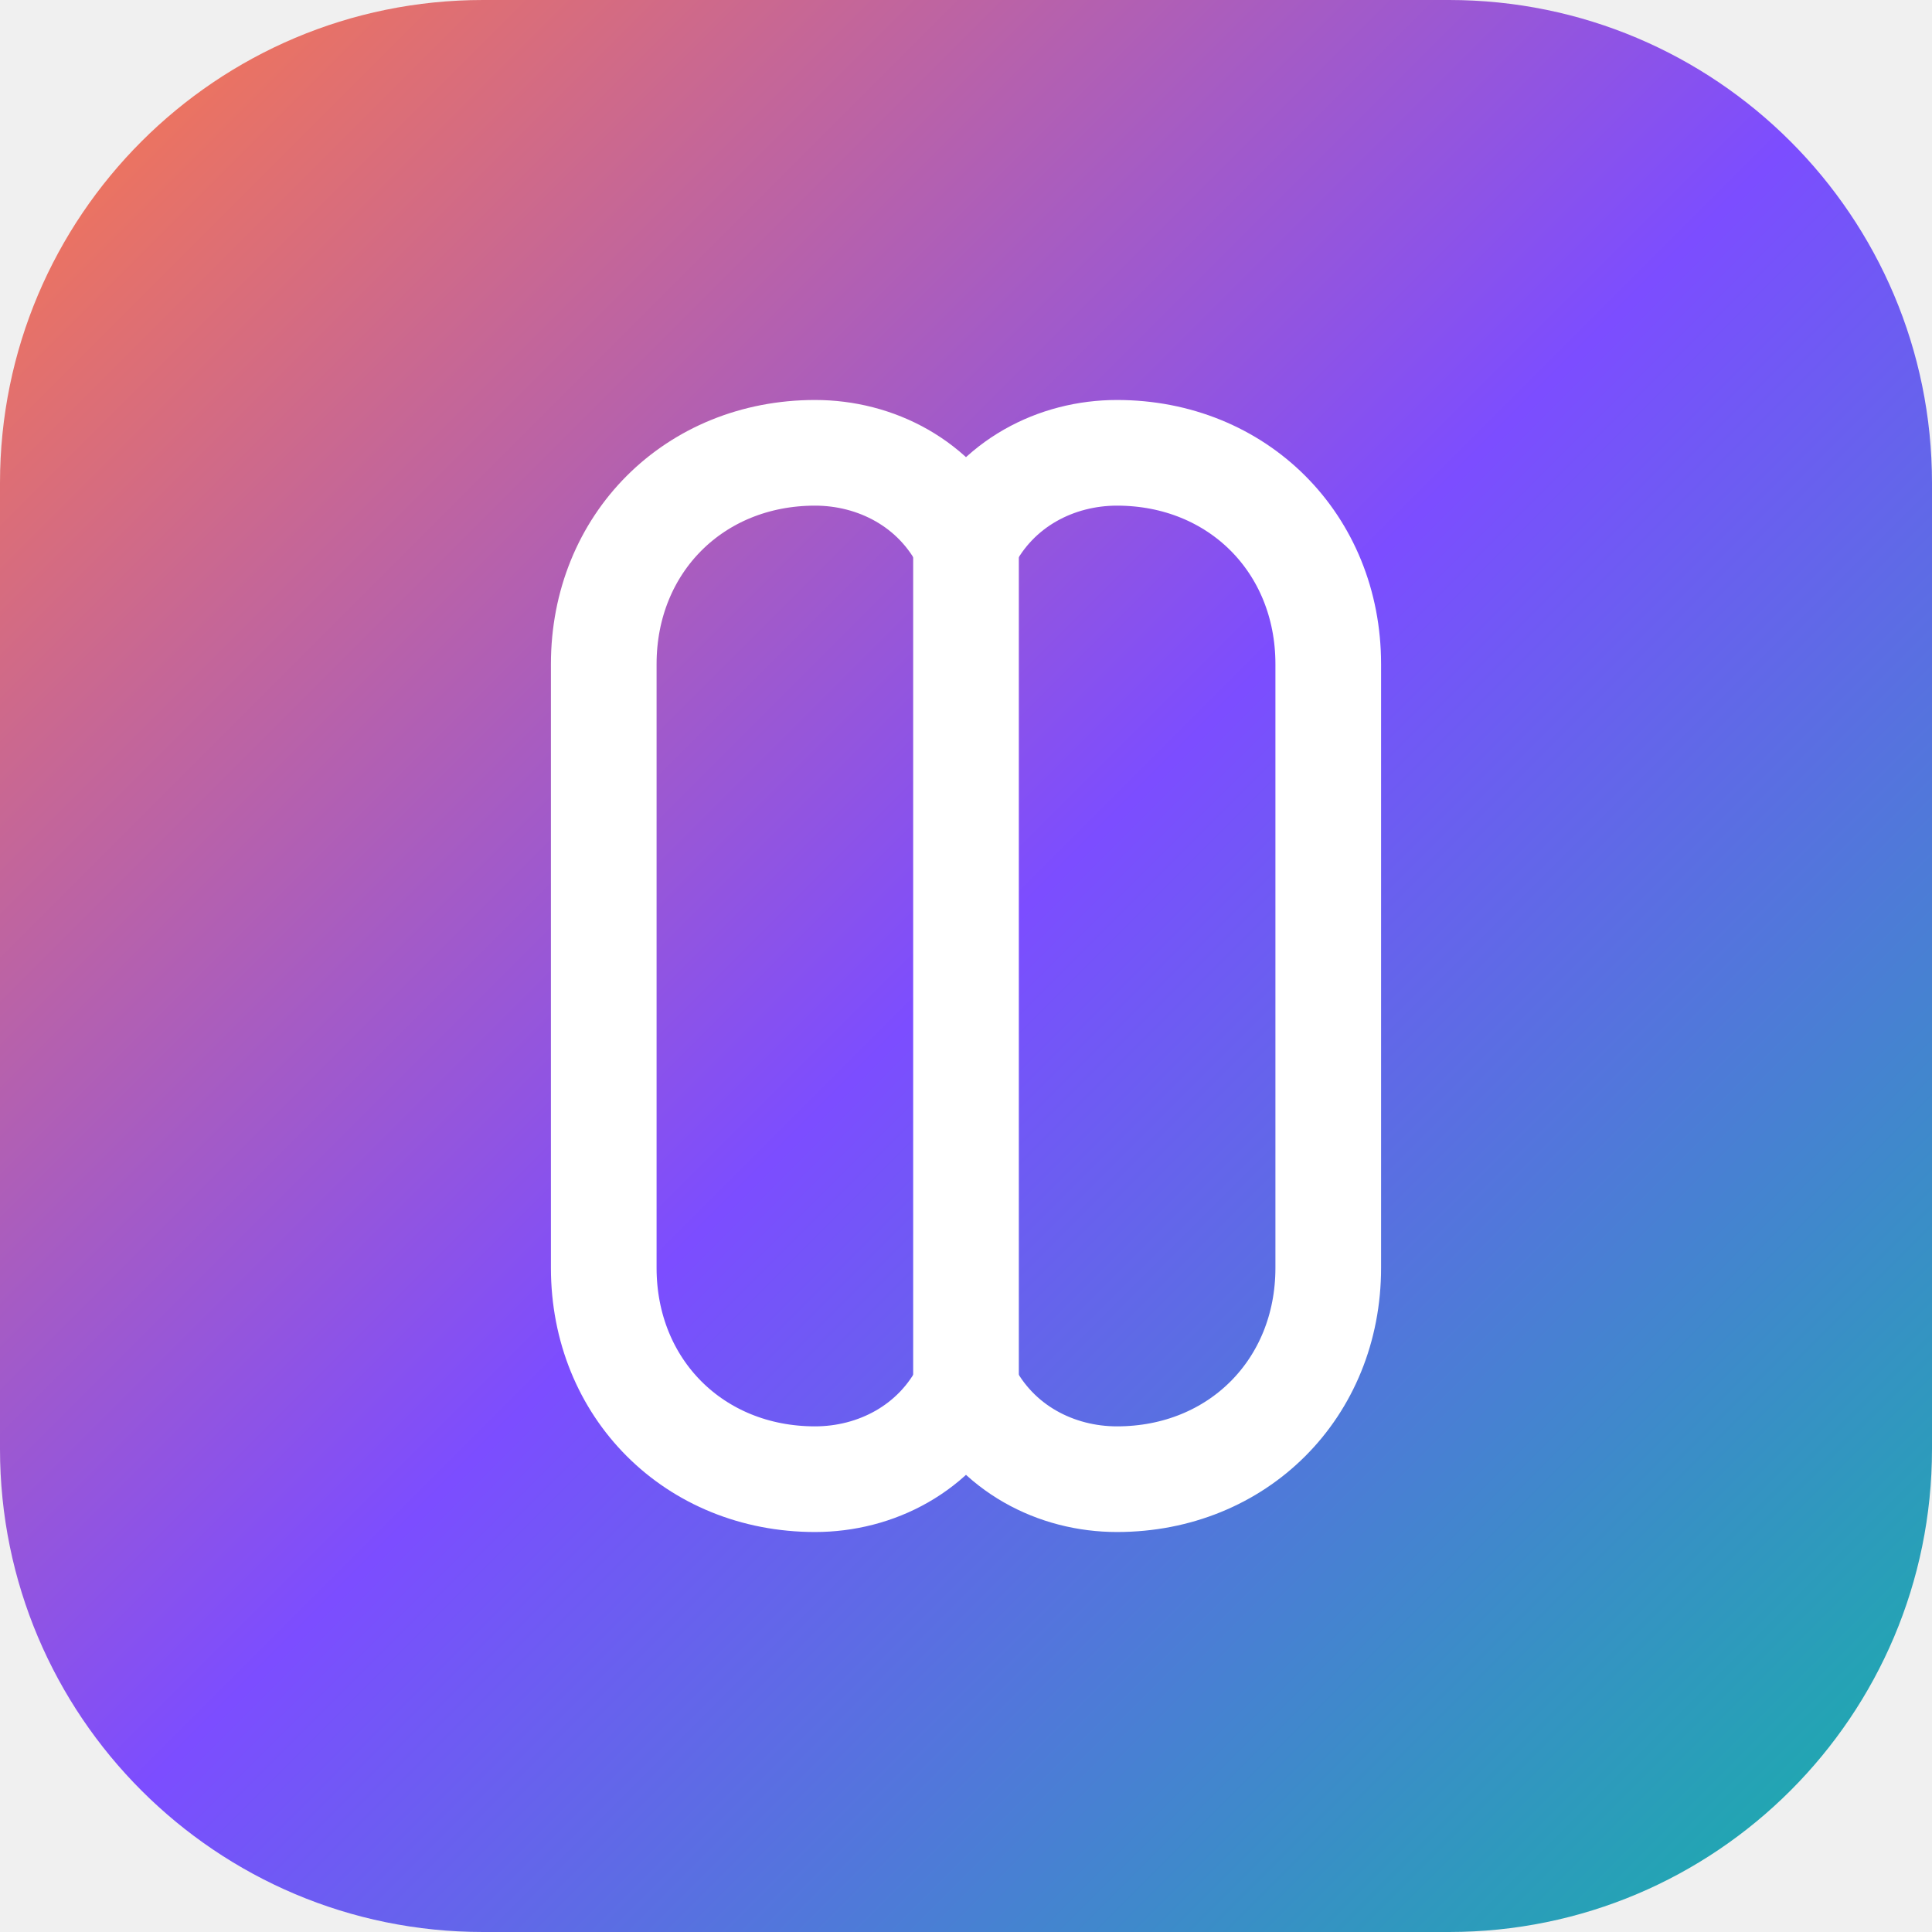
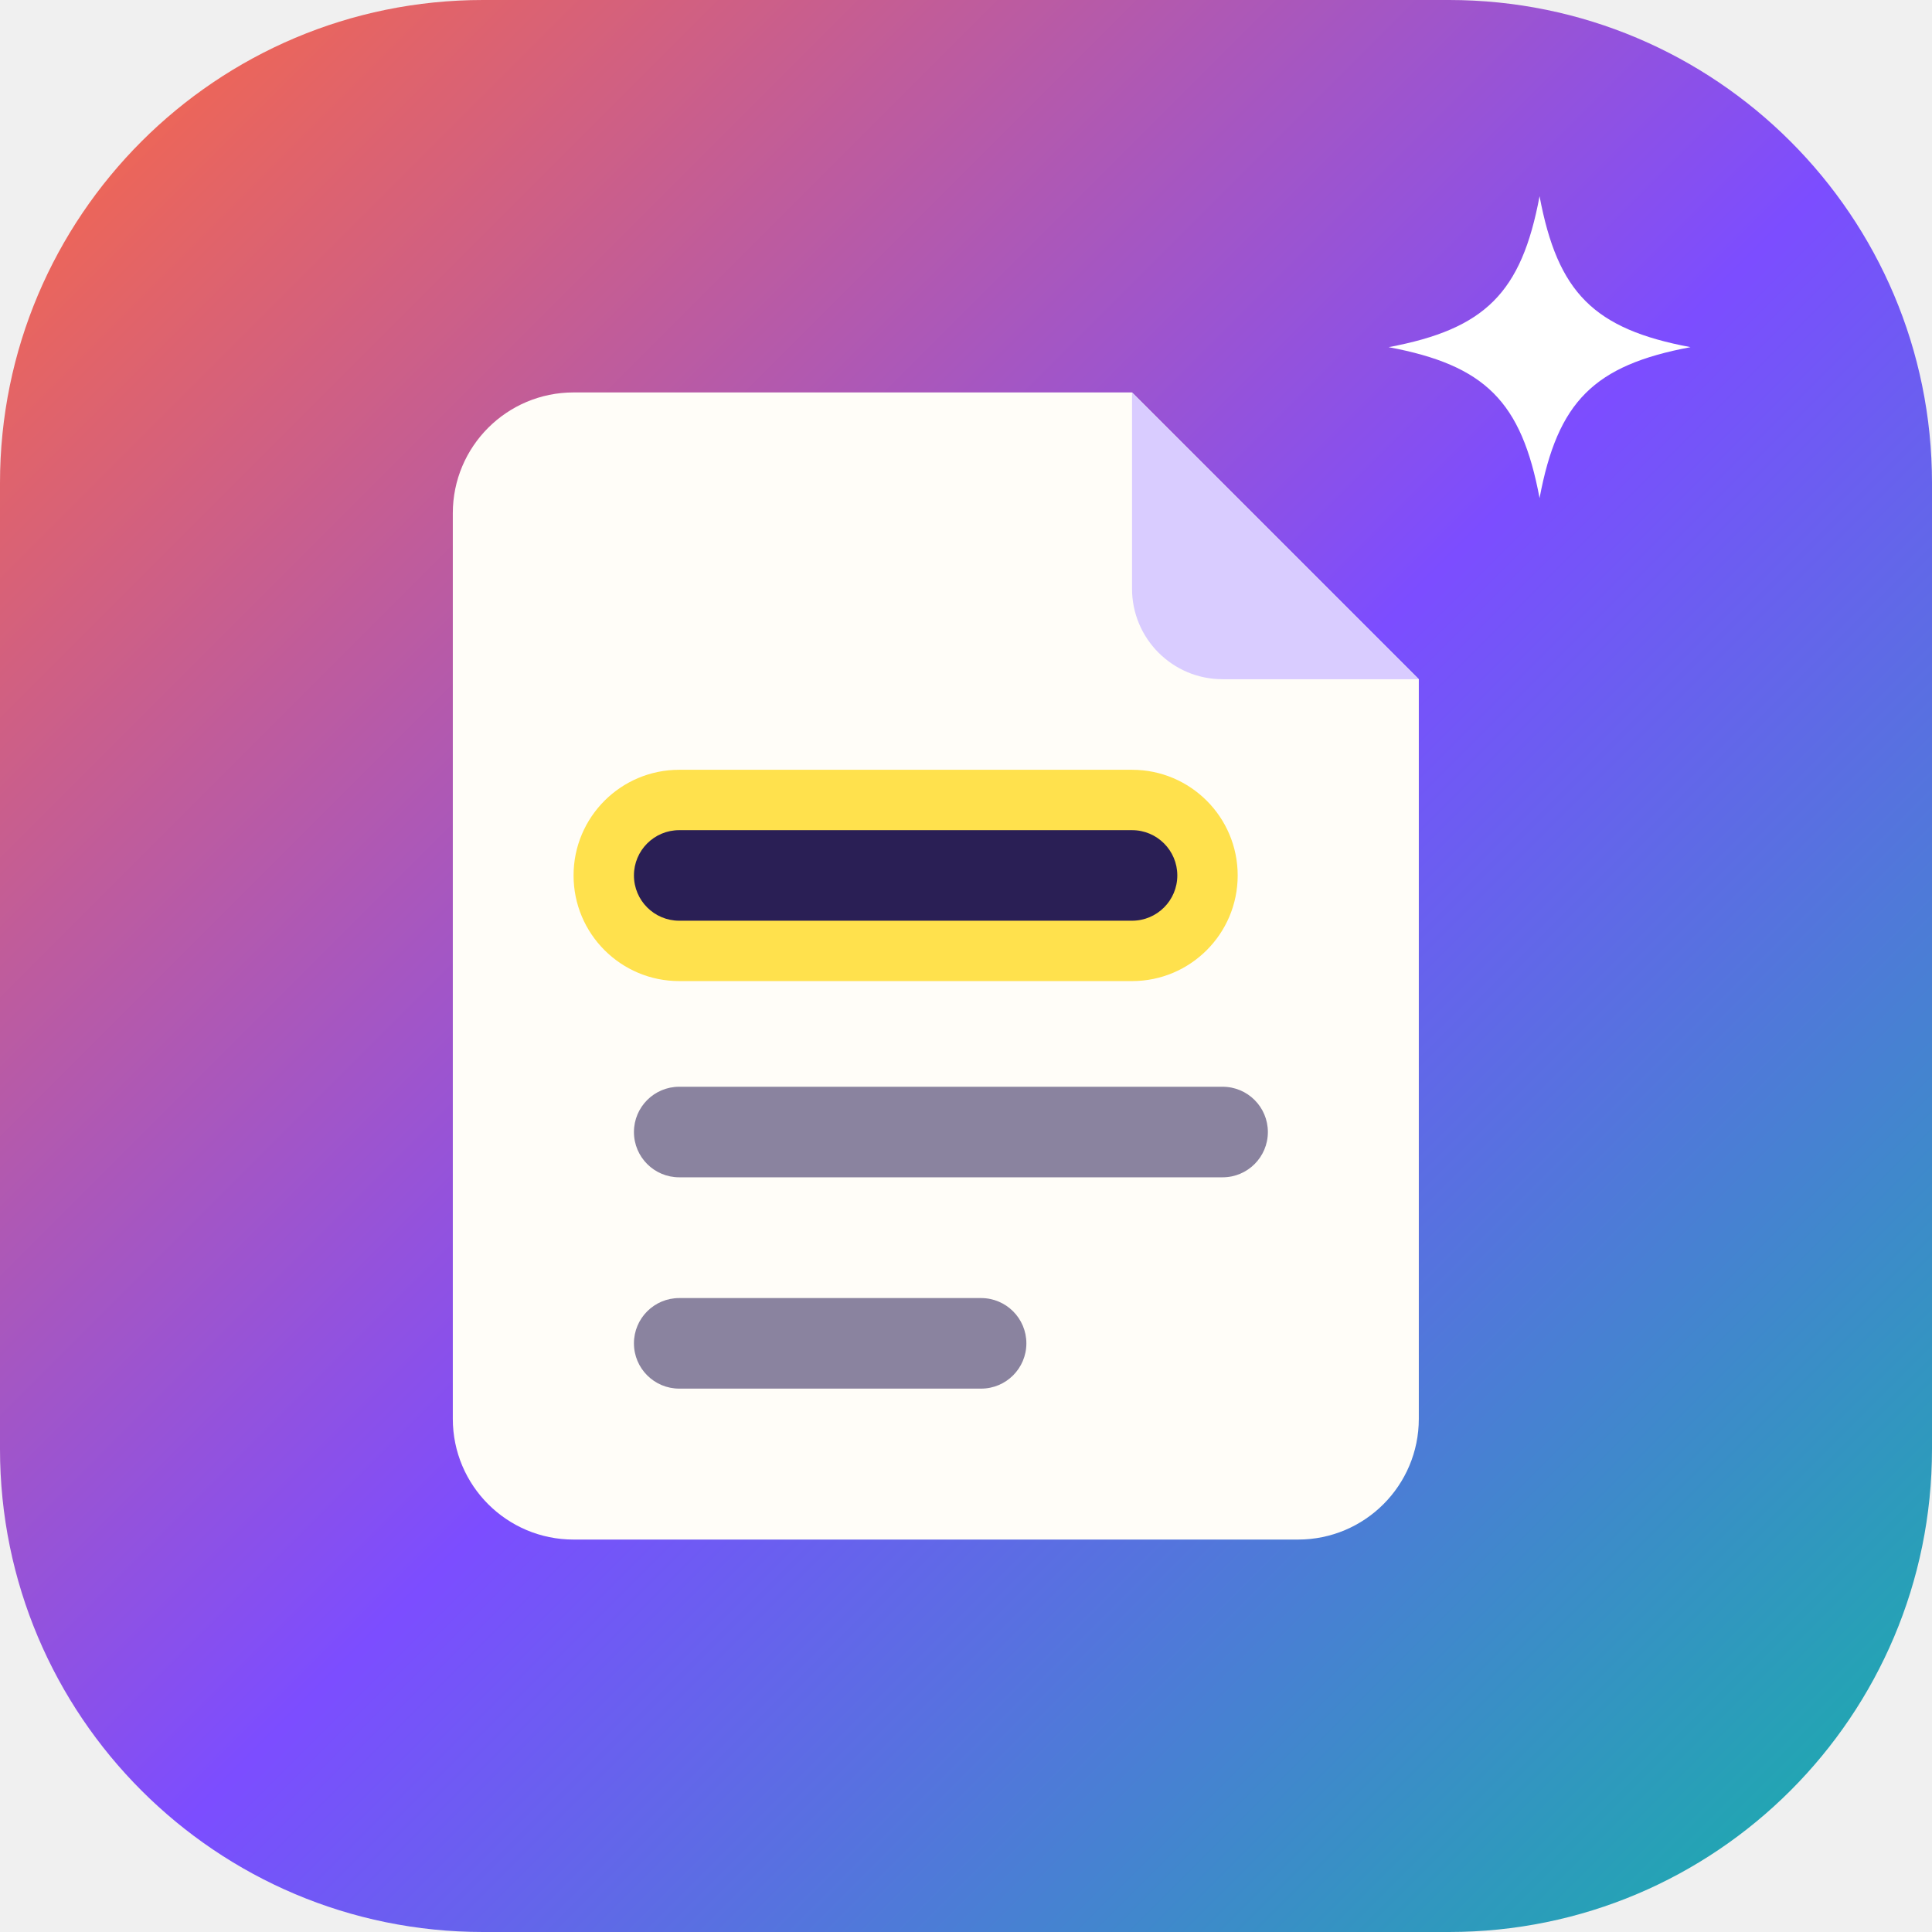
<svg xmlns="http://www.w3.org/2000/svg" viewBox="0 0 64 64">
  <defs>
    <linearGradient id="g" x1="0" y1="0" x2="1" y2="1">
-       <stop offset="0" stop-color="#ff7a45" />
-       <stop offset=".5" stop-color="#7c4dff" />
+       <stop offset="0" stop-color="#ff6a3d" />
+       <stop offset=".52" stop-color="#7c4dff" />
      <stop offset="1" stop-color="#12b5a5" />
    </linearGradient>
  </defs>
  <rect width="64" height="64" rx="16" fill="url(#g)" />
-   <path d="M20 22c0-4 3-7 7-7 2 0 4 1 5 3 1-2 3-3 5-3 4 0 7 3 7 7v20c0 4-3 7-7 7-2 0-4-1-5-3-1 2-3 3-5 3-4 0-7-3-7-7z" fill="none" stroke="#fff" stroke-width="3.5" stroke-linejoin="round" />
-   <path d="M32 18v28" stroke="#fff" stroke-width="3.5" stroke-linecap="round" />
+   <path d="M19 13h18.5L47 22.5V47a4 4 0 0 1-4 4H19a4 4 0 0 1-4-4V17a4 4 0 0 1 4-4z" fill="#fffdf8" />
+   <path d="M37.5 13v6.5a3 3 0 0 0 3 3H47z" fill="#d9ccff" />
+   <rect x="19" y="25.5" width="22" height="7" rx="3.5" fill="#ffe14d" />
+   <rect x="21" y="27.5" width="18" height="3" rx="1.5" fill="#2a1f55" />
+   <rect x="21" y="36" width="21" height="3" rx="1.5" fill="#2a1f55" opacity=".55" />
+   <rect x="21" y="43" width="13" height="3" rx="1.5" fill="#2a1f55" opacity=".55" />
+   <path d="M51 6.5c.6 3.2 1.8 4.4 5 5-3.2.6-4.4 1.8-5 5-.6-3.2-1.8-4.4-5-5 3.2-.6 4.4-1.8 5-5z" fill="#fff" />
</svg>
